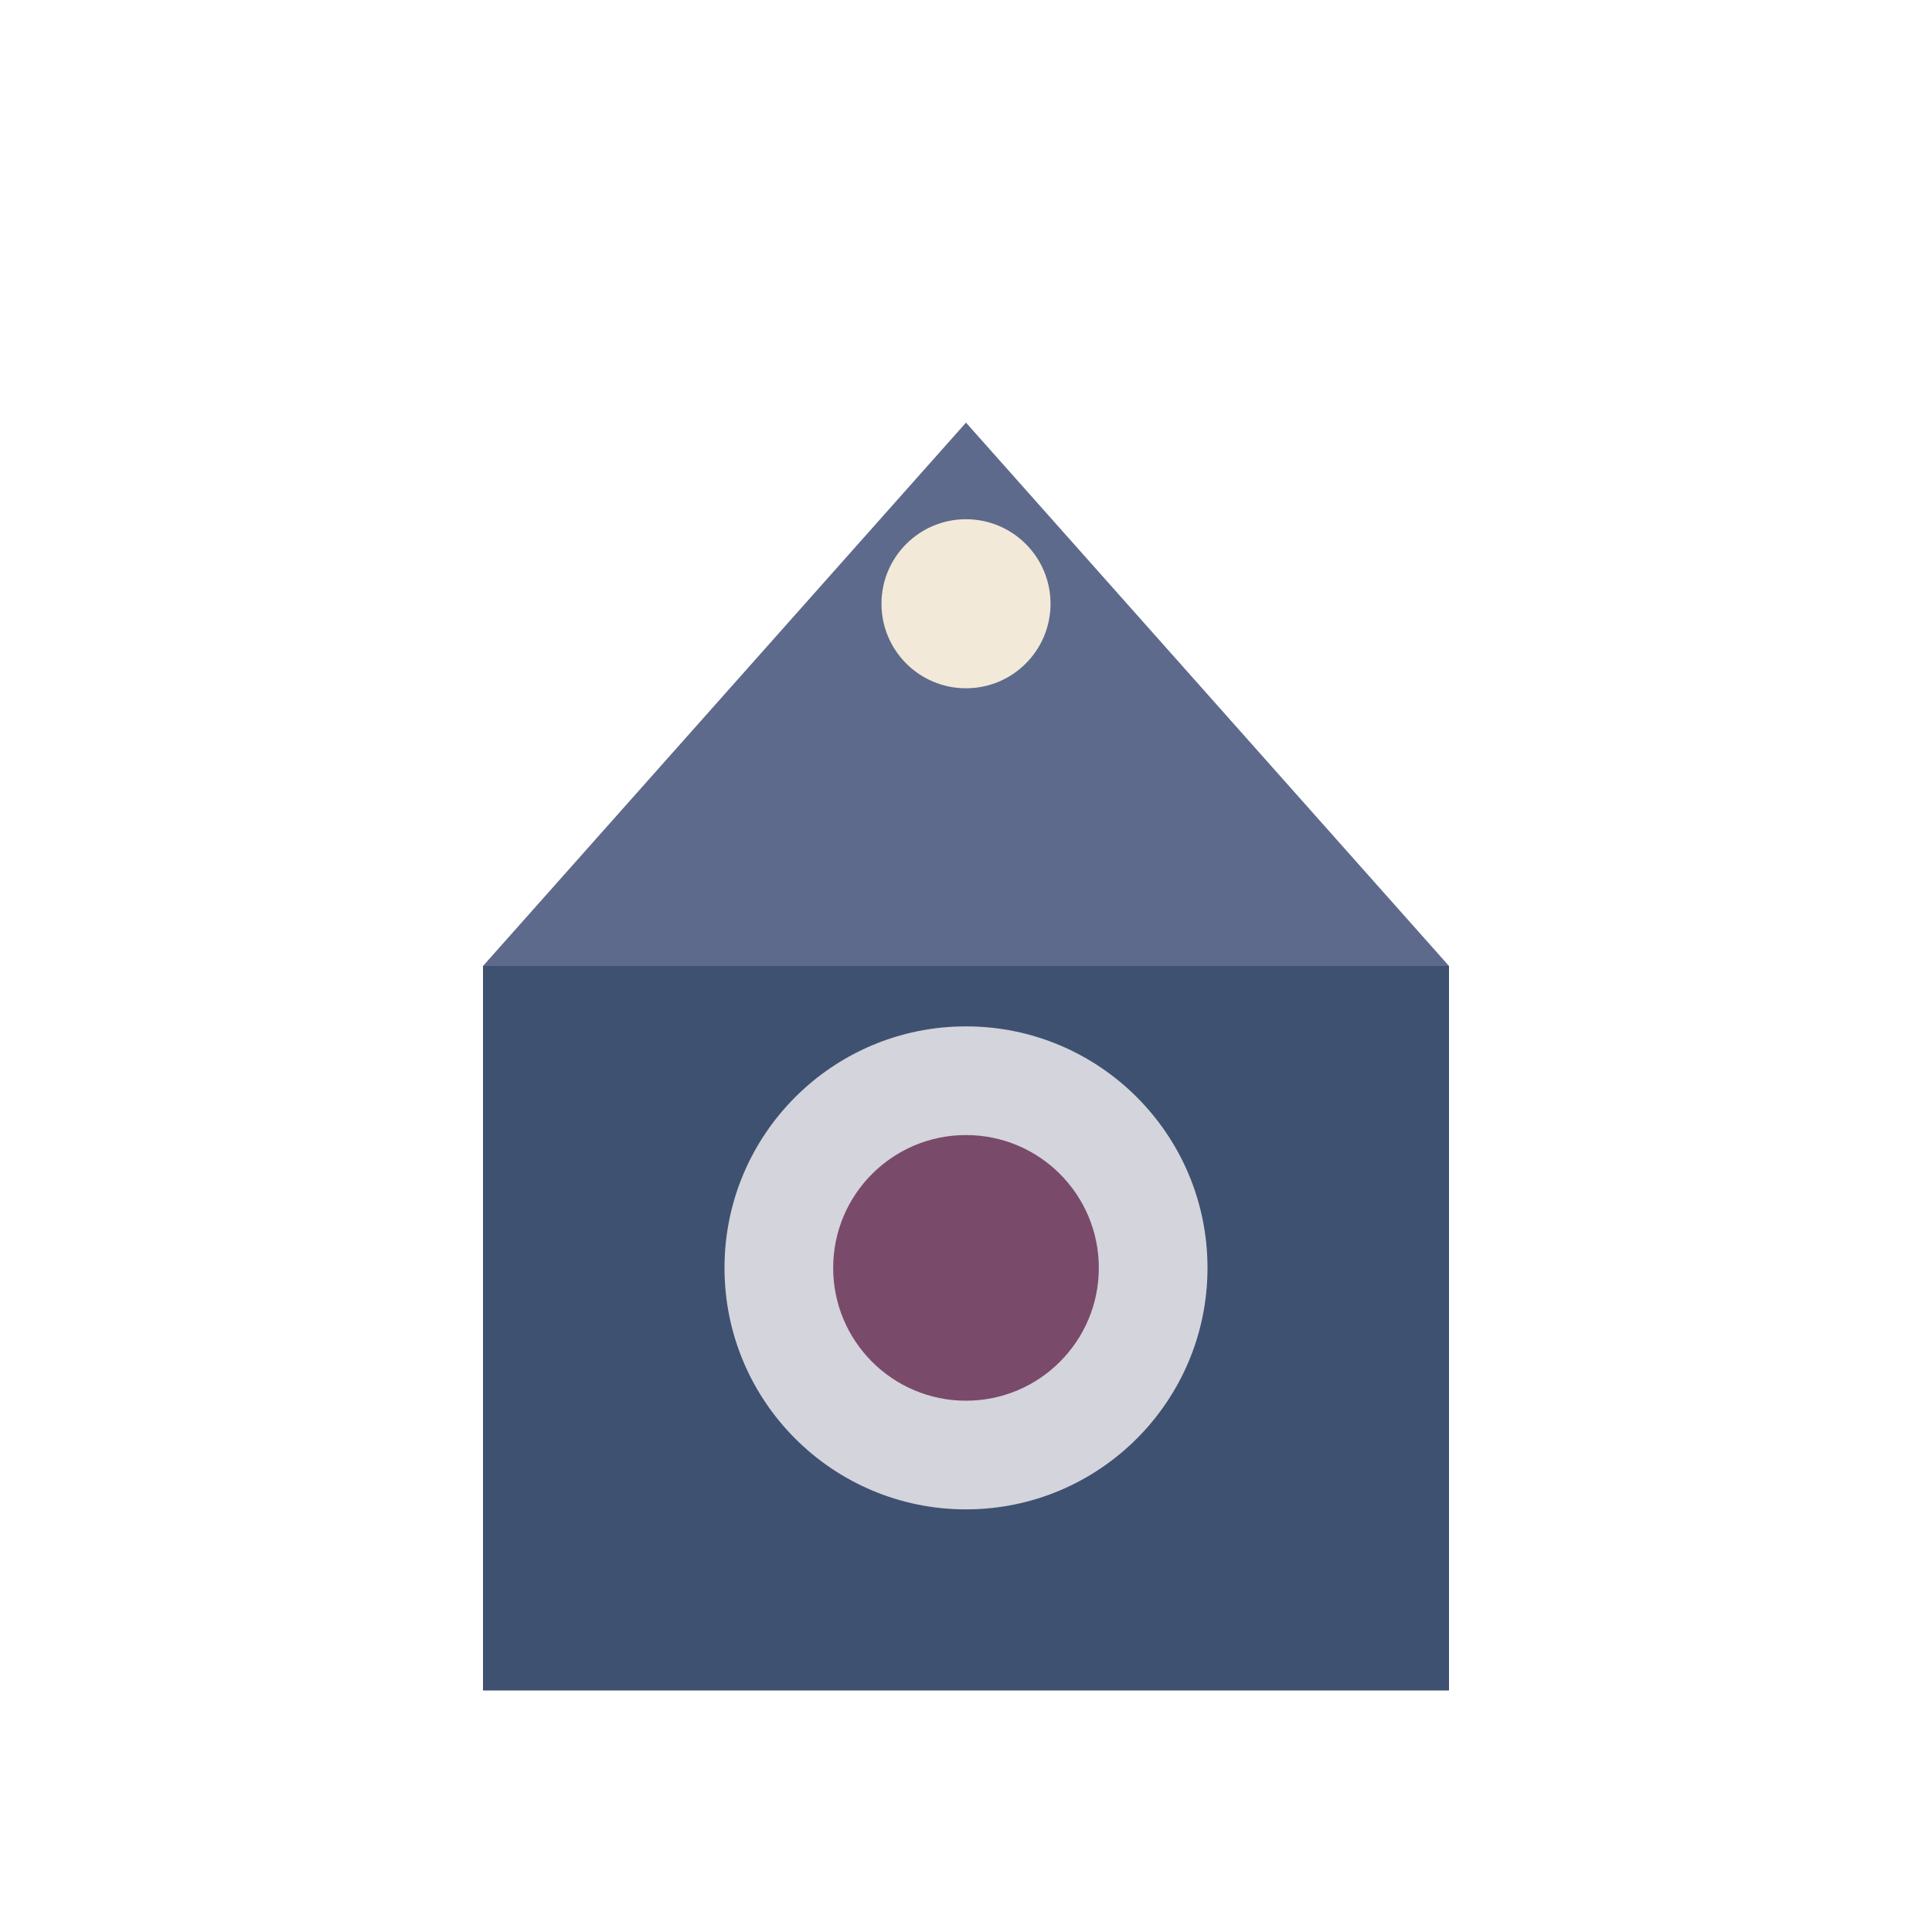
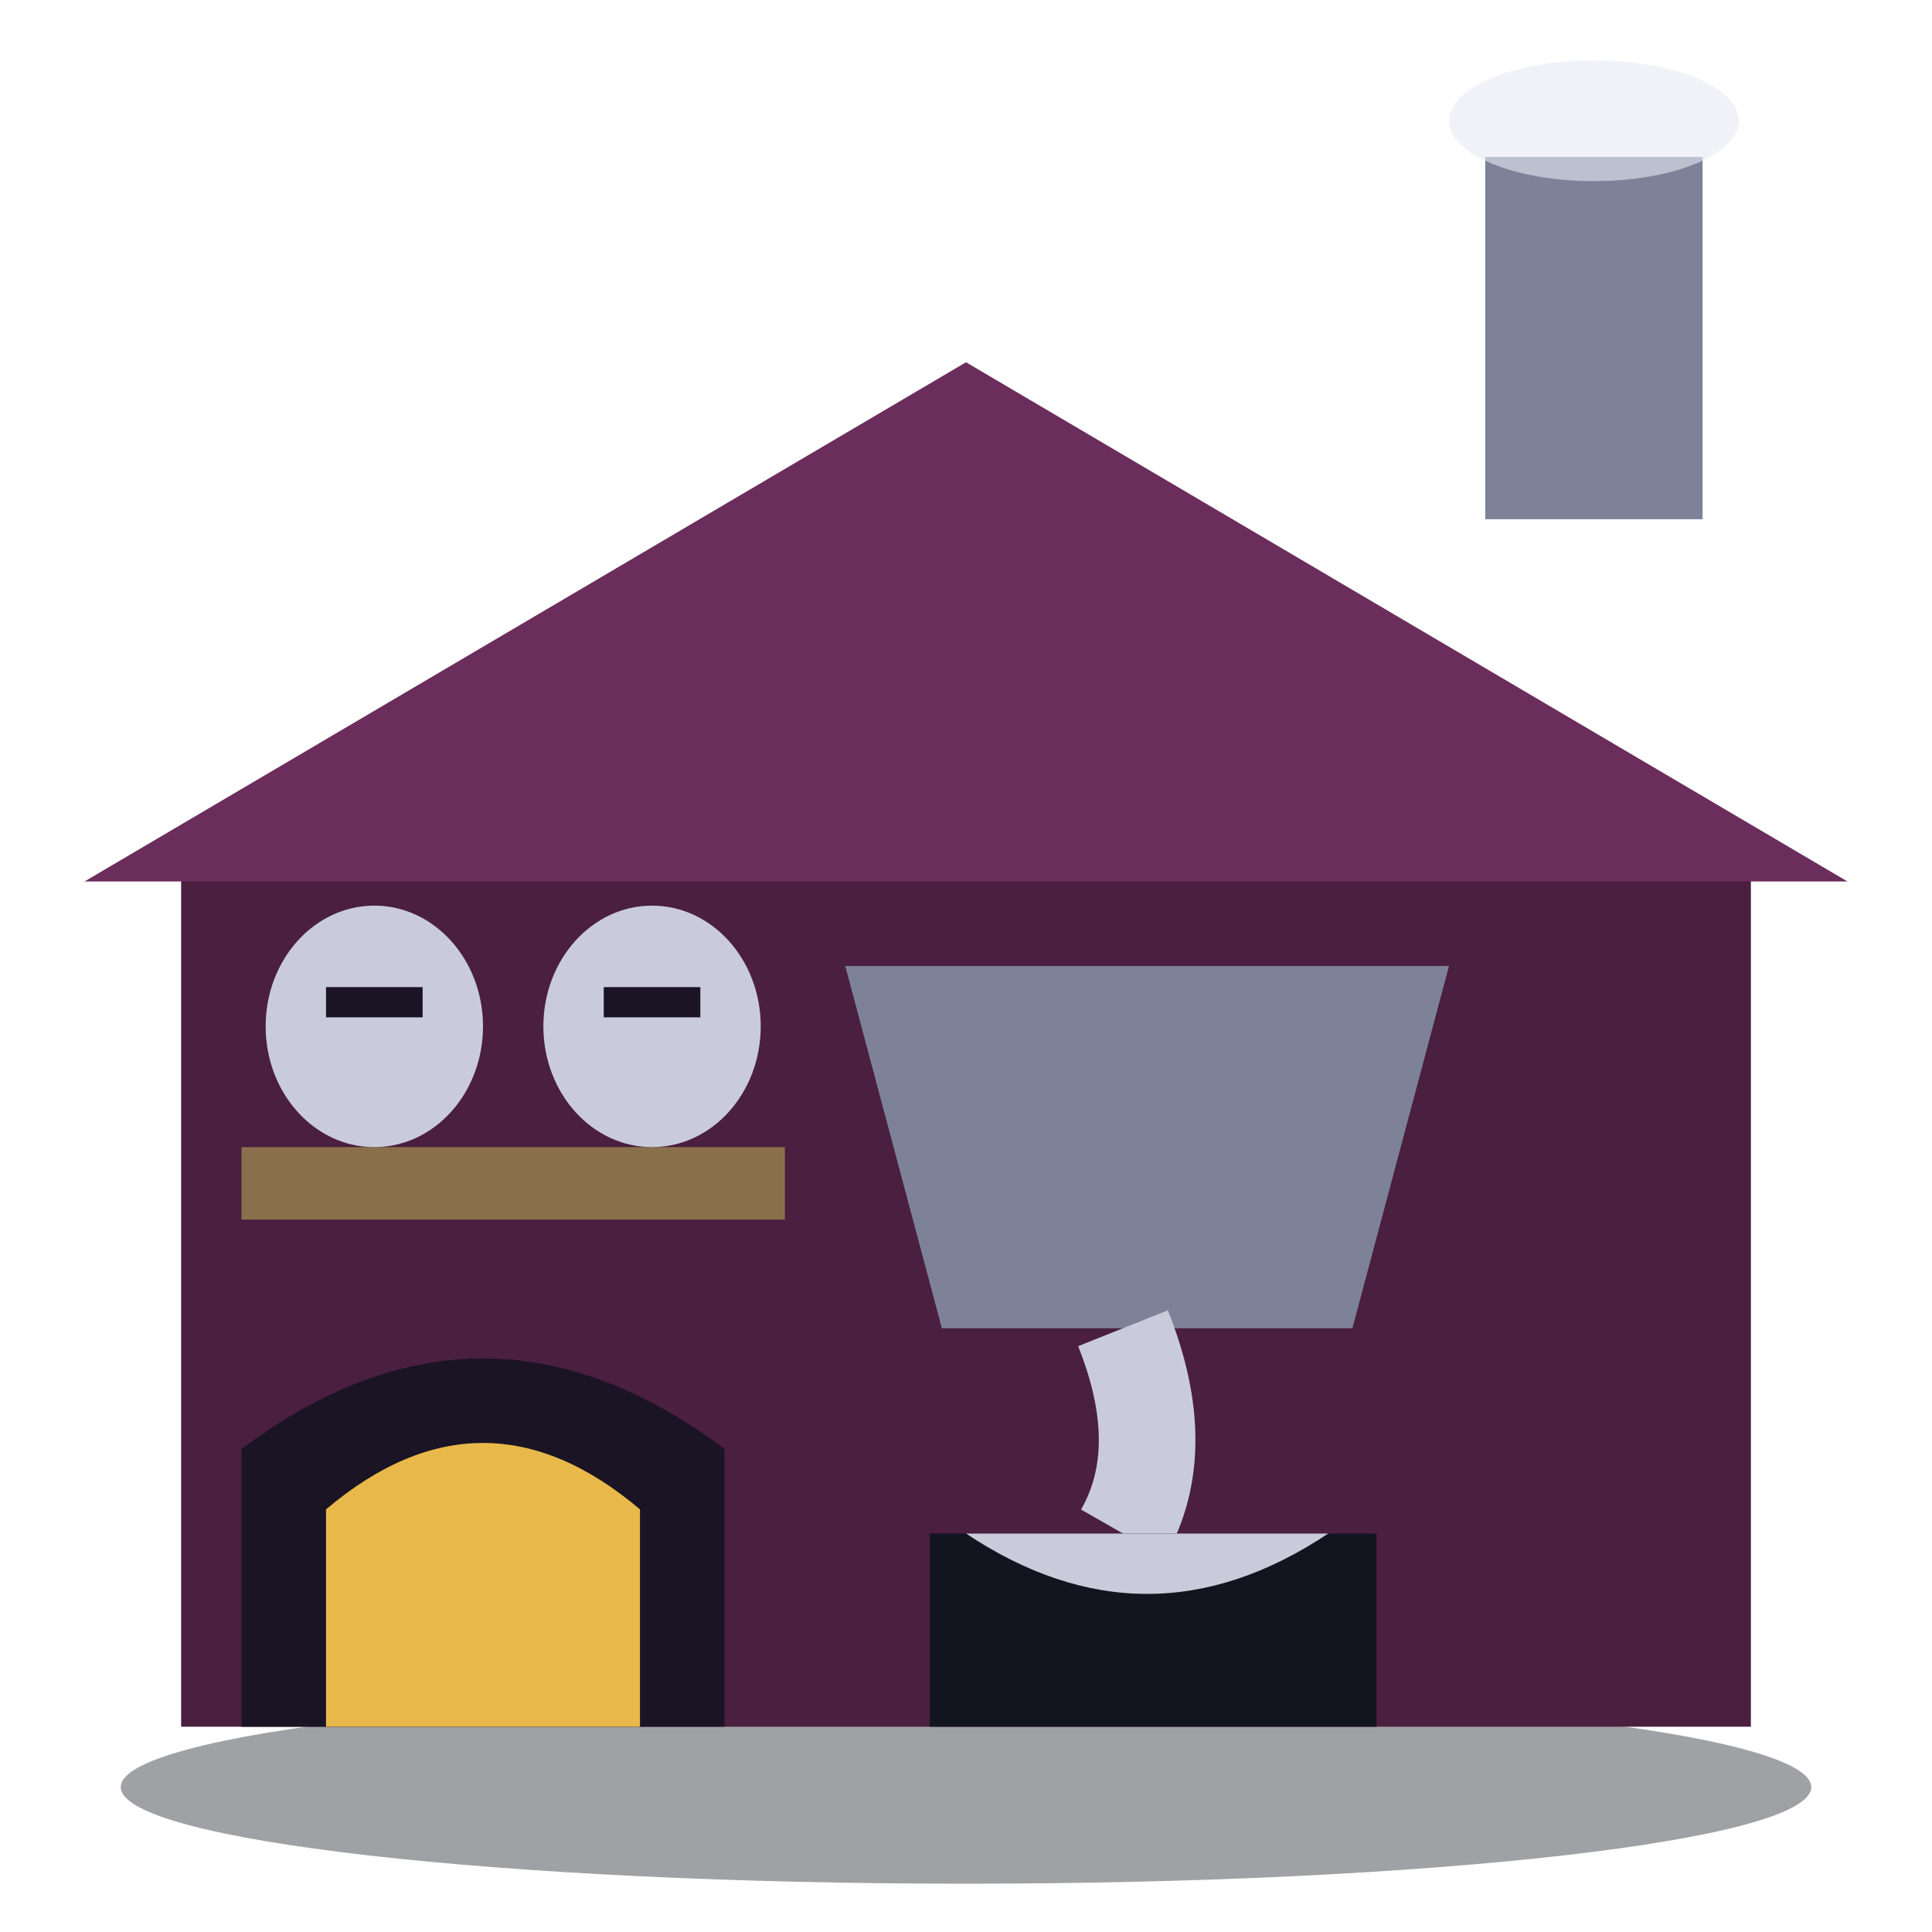
<svg xmlns="http://www.w3.org/2000/svg" viewBox="0 0 32 32">
-   <rect x="8" y="16" width="16" height="12" fill="#3F5170" />
-   <path d="M8,16 L16,7 L24,16 Z" fill="#5E6A8C" />
-   <circle cx="16" cy="21" r="4" fill="#D4D4DC" />
-   <circle cx="16" cy="21" r="2.2" fill="#7A4A6B" />
-   <circle cx="16" cy="10" r="1.4" fill="#F2E9D8" />
+   <ellipse cx="16" cy="29.6" rx="14" ry="1.6" fill="#12141f" opacity="0.4" />
+   <rect x="3" y="14" width="26" height="14.6" fill="#4A1F40" />
+   <path d="M1.4,14.6 L16,6 L30.6,14.6 Z" fill="#6B2D5C" />
+   <path d="M14,16 H24 L22.4,22 H15.6 Z" fill="#7E8299" />
+   <path d="M18.6,22 Q19.4,24 18.6,25.4" stroke="#C9CBDA" stroke-width="1.6" fill="none" />
+   <rect x="15.4" y="25.4" width="7.4" height="3.2" fill="#12141f" />
+   <path d="M16,25.4 Q19,27.4 22,25.4" fill="#C9CBDA" />
+   <rect x="4" y="19" width="9" height="1.2" fill="#8A6F4D" />
+   <ellipse cx="6.2" cy="17" rx="1.8" ry="2" fill="#C9CBDA" />
+   <ellipse cx="10.8" cy="17" rx="1.8" ry="2" fill="#C9CBDA" />
+   <path d="M5.4,16.6 h1.6 M10,16.6 h1.6" stroke="#1B1424" stroke-width="0.5" />
+   <path d="M4,24 Q8,21 12,24 V28.6 H4 Z" fill="#1B1424" />
+   <path d="M5.4,28.6 V25 Q8,22.8 10.6,25 V28.6 Z" fill="#E8B94A" />
+   <rect x="24.6" y="2.6" width="3.6" height="6" fill="#7E8299" />
+   <ellipse cx="26.4" cy="2" rx="2.4" ry="1" fill="#E8EAF4" opacity="0.6" />
</svg>
